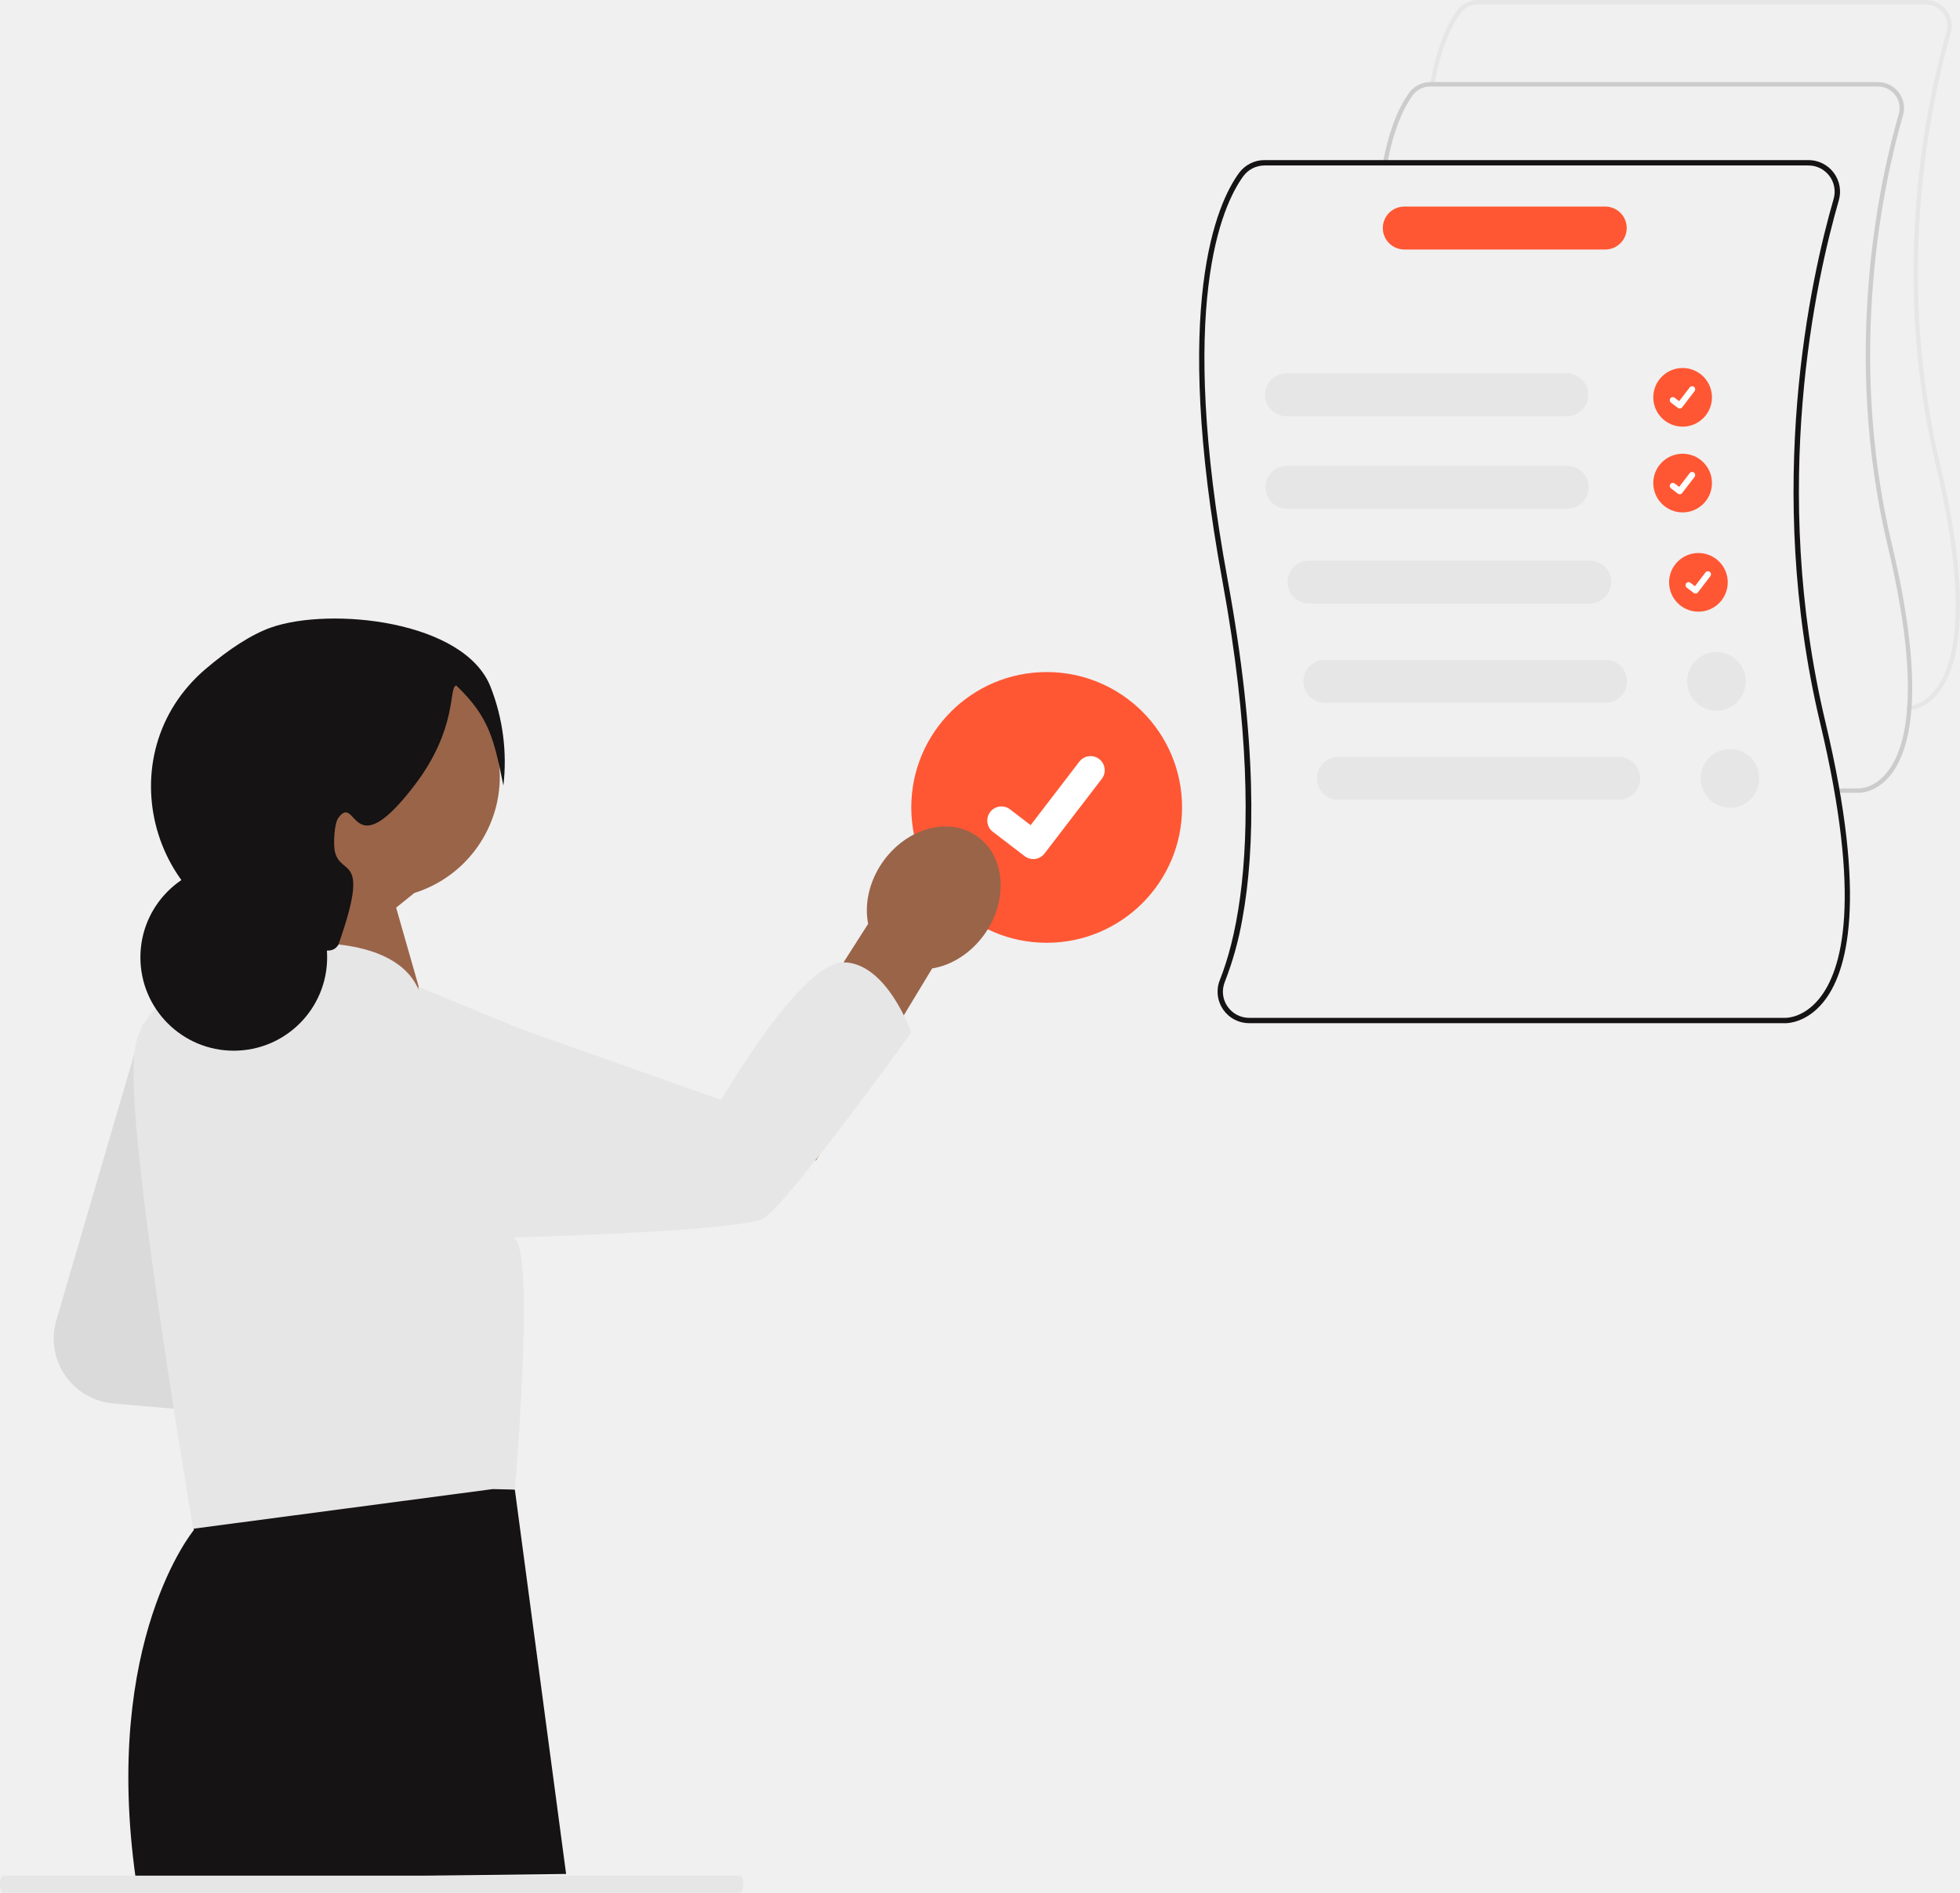
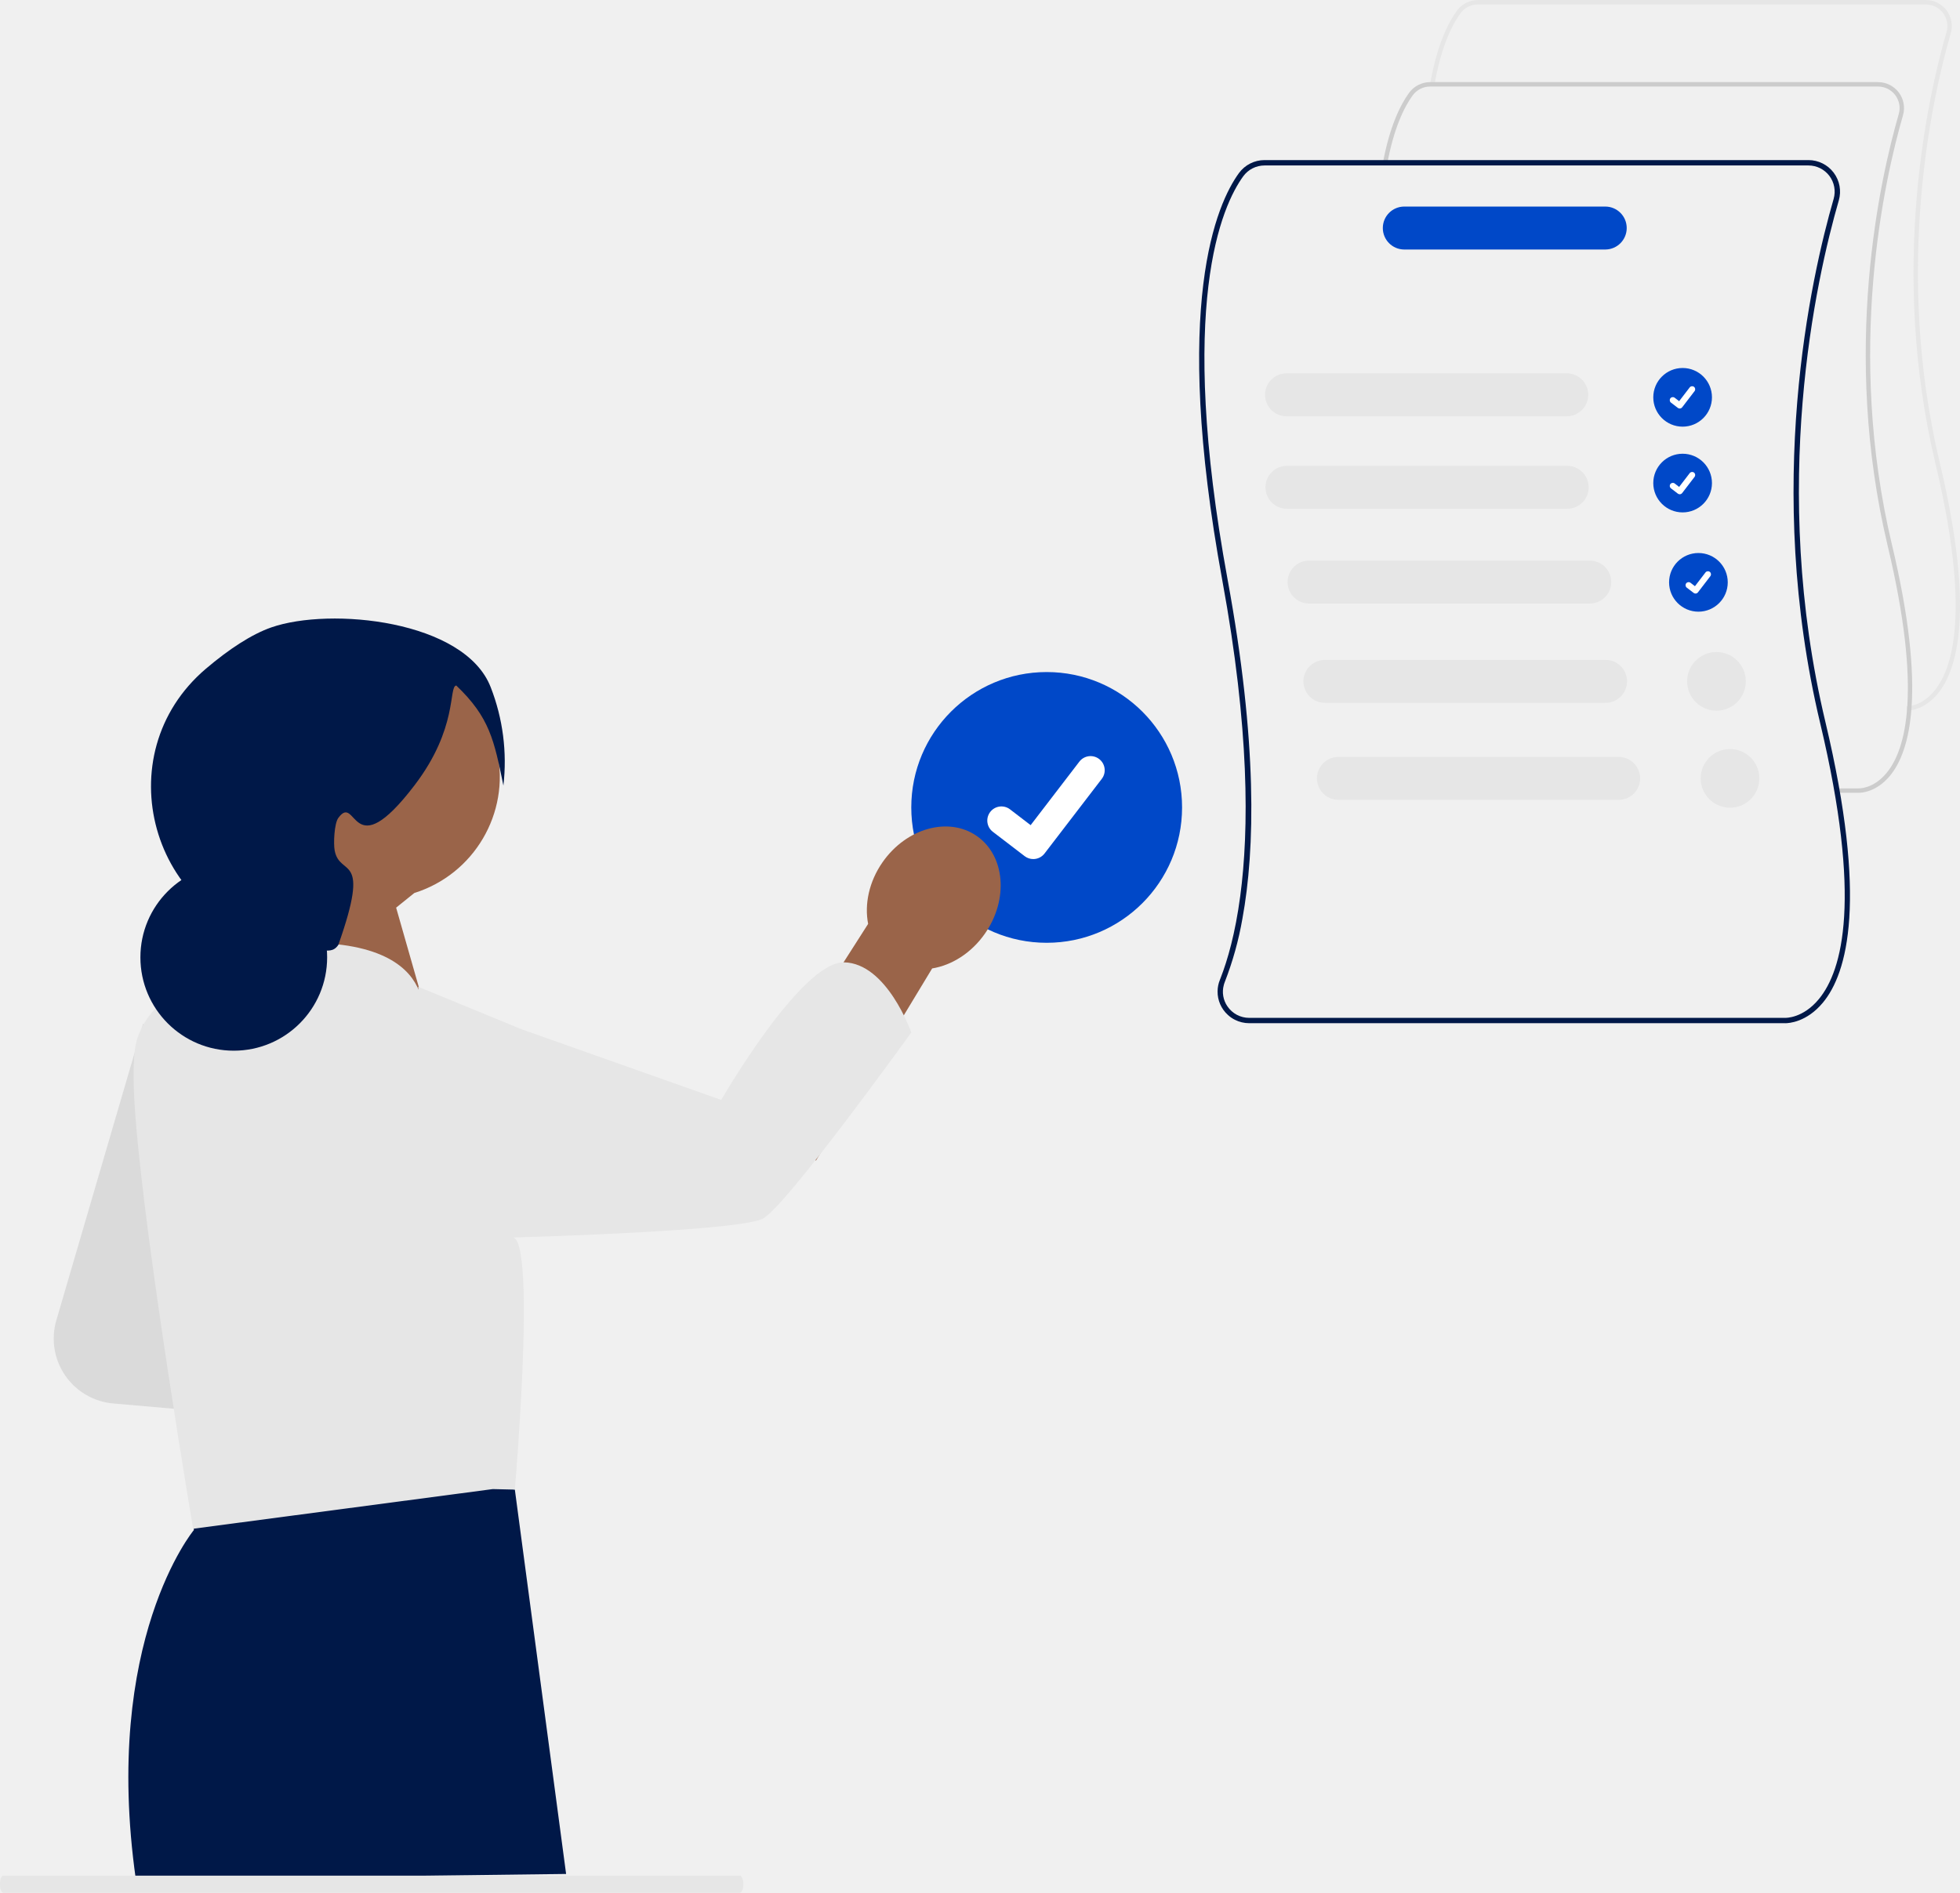
<svg xmlns="http://www.w3.org/2000/svg" width="799.87" height="772.566" viewBox="0 0 799.87 772.566">
  <g transform="translate(-743.752 -145.648)">
-     <circle cx="55.255" cy="55.255" r="55.255" transform="translate(1115.643 419.962)" fill="#ff5734" />
+     <circle cx="55.255" cy="55.255" r="55.255" transform="translate(1115.643 419.962)" fill="#0048c8" />
    <path d="M437.817,539.519a5.731,5.731,0,0,1-3.448-1.145l-.062-.046-12.985-9.942a5.769,5.769,0,1,1,7.018-9.159l8.411,6.449,19.876-25.922a5.769,5.769,0,0,1,8.088-1.068l-.124.168.127-.165a5.775,5.775,0,0,1,1.068,8.088l-23.379,30.49a5.772,5.772,0,0,1-4.59,2.251Z" transform="translate(727.604 -43.222)" fill="#fff" />
    <path d="M375.445,239.583,339.974,360.835a26.586,26.586,0,0,0,23.2,33.95l38.706,3.388L375.445,239.583Z" transform="translate(426.766 323.724)" fill="#f2f2f2" />
    <path d="M375.445,239.583,339.974,360.835a26.586,26.586,0,0,0,23.2,33.95l38.706,3.388L375.445,239.583Z" transform="translate(426.766 323.724)" opacity="0.1" />
    <path d="M827.435,181.04l-47.446,78.467-22.34-28.3,43.66-68.356c-1.551-7.953.327-17.183,5.878-25.155,9.712-13.948,26.942-18.739,38.486-10.7s13.028,25.86,3.316,39.808c-5.551,7.971-13.556,12.935-21.553,14.24Z" transform="translate(296.726 359.897)" fill="#9a6449" />
-     <path d="M415.322,483.036l-5.7,19.378.193,19.649s-37.475,45.073-23.669,142.564l175.591-2.2L540.822,505.55l-125.5-22.514Z" transform="translate(413.04 248.121)" fill="#151313" />
+     <path d="M415.322,483.036l-5.7,19.378.193,19.649s-37.475,45.073-23.669,142.564l175.591-2.2L540.822,505.55l-125.5-22.514Z" transform="translate(413.04 248.121)" fill="#001848" />
    <path d="M458.5,71.131a49.8,49.8,0,1,1,64.714,47.519l-7.424,5.982,13.328,46.649-15.531,10.987-49.074-40.894s10.6-13.5,16.287-28.729a49.741,49.741,0,0,1-22.3-41.513Z" transform="translate(389.622 391.497)" fill="#9a6449" />
    <path d="M676.078,199.937C658.5,199.669,626,256.087,626,256.087l-26.7-9.441L544.4,227.208l-42.079-17.319.185,1.272c-.166-.4-.346-.8-.544-1.208-4.424-9.115-17.274-19.84-53.756-17.714L431.024,205.8l-2.336,1.858a52.982,52.982,0,0,0-21.64,3.371c-7.814,3.141-15.627,9-19.323,19.955-1.915,5.65-1.915,17.332-.766,32.173,4.156,53.737,23.524,167.975,23.524,167.975l122.271-16.186,9.02.211s1.072-12.314,2.03-28.439c.594-9.461,1.13-20.2,1.436-30.546.211-7.584.268-14.938.134-21.41-.019-.4-.019-.8-.038-1.207-.364-11.816-1.551-20.376-4.1-21.314,0,0,7.909-.211,19.323-.632,27.577-1.034,75.646-3.352,82.5-7.086,9.69-5.267,60.5-75.952,60.5-75.952s-9.882-28.343-27.481-28.631Z" transform="translate(412.083 338.51)" fill="#e6e6e6" />
-     <path d="M540.308,68.181c-3.761-18.4-5.566-27.829-19.238-40.847-3.245.459.857,17.286-17.031,40.726-26,34.074-23.41,2.832-31.1,13.328-1.669,2.279-2.03,10.5-1.481,13.328,2.168,11.176,15,.263,1.481,38.5-2.011,2.974-4.381,2.251-7.4,2.221-.234,0,1.3-.3-4.443-1.481-2.741-.566-6.577-1.234-11.176-2.009-53.425-9-72.29-76.412-31-111.484,9.4-7.98,18.616-14.027,26.621-16.829,24.112-8.44,79.049-2.954,89.6,24.435a83.887,83.887,0,0,1,5.169,40.106Z" transform="translate(408.879 398.122)" fill="#151313" />
-     <ellipse cx="38.104" cy="38.104" rx="38.104" ry="38.104" transform="translate(801.049 498.308)" fill="#151313" />
+     <path d="M540.308,68.181c-3.761-18.4-5.566-27.829-19.238-40.847-3.245.459.857,17.286-17.031,40.726-26,34.074-23.41,2.832-31.1,13.328-1.669,2.279-2.03,10.5-1.481,13.328,2.168,11.176,15,.263,1.481,38.5-2.011,2.974-4.381,2.251-7.4,2.221-.234,0,1.3-.3-4.443-1.481-2.741-.566-6.577-1.234-11.176-2.009-53.425-9-72.29-76.412-31-111.484,9.4-7.98,18.616-14.027,26.621-16.829,24.112-8.44,79.049-2.954,89.6,24.435a83.887,83.887,0,0,1,5.169,40.106Z" transform="translate(408.879 398.122)" fill="#001848" />
+     <ellipse cx="38.104" cy="38.104" rx="38.104" ry="38.104" transform="translate(801.049 498.308)" fill="#001848" />
    <path d="M302.041,751.2H1.3c-.776-.138-1.35-1.7-1.3-3.5-.05-1.782.523-3.347,1.3-3.485H302.041c.684.195,1.224,1.449,1.308,3.034C303.458,749.182,302.877,750.943,302.041,751.2Z" transform="translate(743.752 167.016)" fill="#e6e6e6" />
    <g transform="translate(1233.109 145.648)">
-       <circle cx="11.973" cy="11.973" r="11.973" transform="translate(185.342 150.205)" fill="#ff5734" />
+       <circle cx="11.973" cy="11.973" r="11.973" transform="translate(185.342 150.205)" fill="#0048c8" />
      <path d="M765.528,411.457a1.241,1.241,0,0,1-.747-.248l-.013-.01-2.814-2.154a1.25,1.25,0,1,1,1.521-1.985l1.822,1.4,4.307-5.617a1.25,1.25,0,0,1,1.753-.231l-.027.036.028-.036a1.251,1.251,0,0,1,.231,1.753l-5.066,6.607a1.25,1.25,0,0,1-.995.488Z" transform="translate(-569.4 -244.712)" fill="#fff" />
-       <circle cx="11.973" cy="11.973" r="11.973" transform="translate(185.342 185.203)" fill="#ff5734" />
+       <circle cx="11.973" cy="11.973" r="11.973" transform="translate(185.342 185.203)" fill="#0048c8" />
      <path d="M765.528,449.457a1.242,1.242,0,0,1-.747-.248l-.013-.01-2.814-2.154a1.25,1.25,0,1,1,1.521-1.985l1.822,1.4,4.307-5.617a1.25,1.25,0,0,1,1.753-.231l-.027.036.028-.036a1.252,1.252,0,0,1,.231,1.753l-5.066,6.607a1.25,1.25,0,0,1-.995.488Z" transform="translate(-569.4 -247.714)" fill="#fff" />
-       <circle cx="11.973" cy="11.973" r="11.973" transform="translate(191.789 225.726)" fill="#ff5734" />
+       <circle cx="11.973" cy="11.973" r="11.973" transform="translate(191.789 225.726)" fill="#0048c8" />
      <path d="M772.528,493.457a1.241,1.241,0,0,1-.747-.248l-.013-.01-2.814-2.154a1.25,1.25,0,1,1,1.521-1.985l1.822,1.4,4.307-5.617a1.25,1.25,0,0,1,1.753-.231l-.027.036.027-.036a1.252,1.252,0,0,1,.231,1.753l-5.066,6.607a1.251,1.251,0,0,1-.995.488Z" transform="translate(-569.953 -251.191)" fill="#fff" />
      <path d="M837.566,505.365c-.1,0-.167,0-.189,0h.189v-1.8h-.145c.284.01,6.087.174,11.433-6.313,7.967-9.668,14.509-33.6.434-92.715-18.925-79.487-3.141-149.71,4.524-176.212a8.8,8.8,0,0,0-8.466-11.235H662.566a8.839,8.839,0,0,0-7.128,3.628c-3.247,4.466-7.7,13.047-10.491,28.562l-1.776-.319c2.849-15.852,7.45-24.685,10.808-29.3a10.648,10.648,0,0,1,8.587-4.372h182.78a10.6,10.6,0,0,1,10.2,13.541c-7.625,26.364-23.328,96.223-4.5,175.293,14.273,59.945,7.411,84.4-.858,94.353C844.732,505.032,838.722,505.365,837.566,505.365Z" transform="translate(-548.792 -215.279)" fill="#e6e6e6" />
      <path d="M794.136,548.794c-.1,0-.167,0-.189,0l-8.785,0v-1.8l8.83,0c.286.009,6.087.174,11.433-6.313,7.967-9.668,14.509-33.6.434-92.715-18.925-79.487-3.141-149.71,4.524-176.212a8.8,8.8,0,0,0-8.466-11.235H619.136a8.839,8.839,0,0,0-7.128,3.628c-3.247,4.467-7.7,13.047-10.491,28.562l-1.776-.319c2.849-15.852,7.45-24.685,10.808-29.3a10.648,10.648,0,0,1,8.587-4.372h182.78a10.6,10.6,0,0,1,10.2,13.541c-7.625,26.364-23.328,96.223-4.5,175.293,14.273,59.945,7.411,84.4-.858,94.353C801.3,548.462,795.293,548.794,794.136,548.794Z" transform="translate(-524.866 -225.2)" fill="#ccc" />
-       <path d="M808.507,531.482c-22.868-96.031-3.795-180.881,5.471-212.895a12.888,12.888,0,0,0-12.387-16.449H579.6a12.922,12.922,0,0,0-10.426,5.3c-8.961,12.323-27.556,53.187-6.787,166.256,11.107,60.49,10.941,101.732,7.313,128.9-2.036,15.3-5.176,26.128-8.022,33.432l-.3.774a12.562,12.562,0,0,0-.921,4.651,12.741,12.741,0,0,0,4.172,9.578,12.2,12.2,0,0,0,2.92,2.026,12.347,12.347,0,0,0,2.791,1.022,12.6,12.6,0,0,0,3.012.359H791.911c.028,0,.1.009.23.009,1.4,0,8.7-.405,15.325-8.381C817.505,633.978,825.84,604.286,808.507,531.482Zm-2.662,113.106c-6.493,7.884-13.538,7.681-13.879,7.672H573.343a10.717,10.717,0,0,1-8.869-4.706,10.469,10.469,0,0,1-1.483-8.685,9.024,9.024,0,0,1,.405-1.253,134.816,134.816,0,0,0,7.193-25.843c5.195-28.32,6.161-72.021-6.051-138.47-20.611-112.231-2.385-152.478,6.4-164.571a10.758,10.758,0,0,1,8.658-4.4H801.59a10.687,10.687,0,0,1,10.278,13.64c-9.311,32.188-28.477,117.481-5.489,214.018C823.473,603.779,815.525,632.845,805.845,644.588Z" transform="translate(-552.922 -236.793)" fill="#151313" />
+       <path d="M808.507,531.482c-22.868-96.031-3.795-180.881,5.471-212.895a12.888,12.888,0,0,0-12.387-16.449H579.6a12.922,12.922,0,0,0-10.426,5.3c-8.961,12.323-27.556,53.187-6.787,166.256,11.107,60.49,10.941,101.732,7.313,128.9-2.036,15.3-5.176,26.128-8.022,33.432l-.3.774a12.562,12.562,0,0,0-.921,4.651,12.741,12.741,0,0,0,4.172,9.578,12.2,12.2,0,0,0,2.92,2.026,12.347,12.347,0,0,0,2.791,1.022,12.6,12.6,0,0,0,3.012.359H791.911c.028,0,.1.009.23.009,1.4,0,8.7-.405,15.325-8.381C817.505,633.978,825.84,604.286,808.507,531.482Zm-2.662,113.106c-6.493,7.884-13.538,7.681-13.879,7.672H573.343a10.717,10.717,0,0,1-8.869-4.706,10.469,10.469,0,0,1-1.483-8.685,9.024,9.024,0,0,1,.405-1.253,134.816,134.816,0,0,0,7.193-25.843c5.195-28.32,6.161-72.021-6.051-138.47-20.611-112.231-2.385-152.478,6.4-164.571a10.758,10.758,0,0,1,8.658-4.4H801.59a10.687,10.687,0,0,1,10.278,13.64c-9.311,32.188-28.477,117.481-5.489,214.018C823.473,603.779,815.525,632.845,805.845,644.588Z" transform="translate(-552.922 -236.793)" fill="#001848" />
      <path d="M705.36,414.175H590.987a8.767,8.767,0,1,1,0-17.533H705.36a8.767,8.767,0,0,1,0,17.533Z" transform="translate(-555.237 -244.26)" fill="#e6e6e6" />
      <path d="M705.36,455.175H590.987a8.767,8.767,0,0,1,0-17.533H705.36a8.767,8.767,0,1,1,0,17.533Z" transform="translate(-555.237 -247.5)" fill="#e6e6e6" />
      <path d="M715.36,497.175H600.987a8.767,8.767,0,1,1,0-17.533H715.36a8.767,8.767,0,1,1,0,17.533Z" transform="translate(-556.027 -250.819)" fill="#e6e6e6" />
      <path d="M722.36,541.175H607.987a8.767,8.767,0,1,1,0-17.533H722.36a8.767,8.767,0,1,1,0,17.533Z" transform="translate(-556.58 -254.296)" fill="#e6e6e6" />
-       <path d="M725.174,340.265H642.987a8.767,8.767,0,0,1,0-17.533h82.187a8.767,8.767,0,0,1,0,17.533Z" transform="translate(-559.346 -238.42)" fill="#ff5734" />
+       <path d="M725.174,340.265H642.987a8.767,8.767,0,0,1,0-17.533h82.187a8.767,8.767,0,0,1,0,17.533Z" transform="translate(-559.346 -238.42)" fill="#0048c8" />
      <circle cx="11.973" cy="11.973" r="11.973" transform="translate(199.157 266.14)" fill="#e6e6e6" />
      <path d="M728.36,584.175H613.987a8.767,8.767,0,1,1,0-17.533H728.36a8.767,8.767,0,0,1,0,17.533Z" transform="translate(-557.054 -257.693)" fill="#e6e6e6" />
      <circle cx="11.973" cy="11.973" r="11.973" transform="translate(204.682 305.742)" fill="#e6e6e6" />
    </g>
  </g>
</svg>
